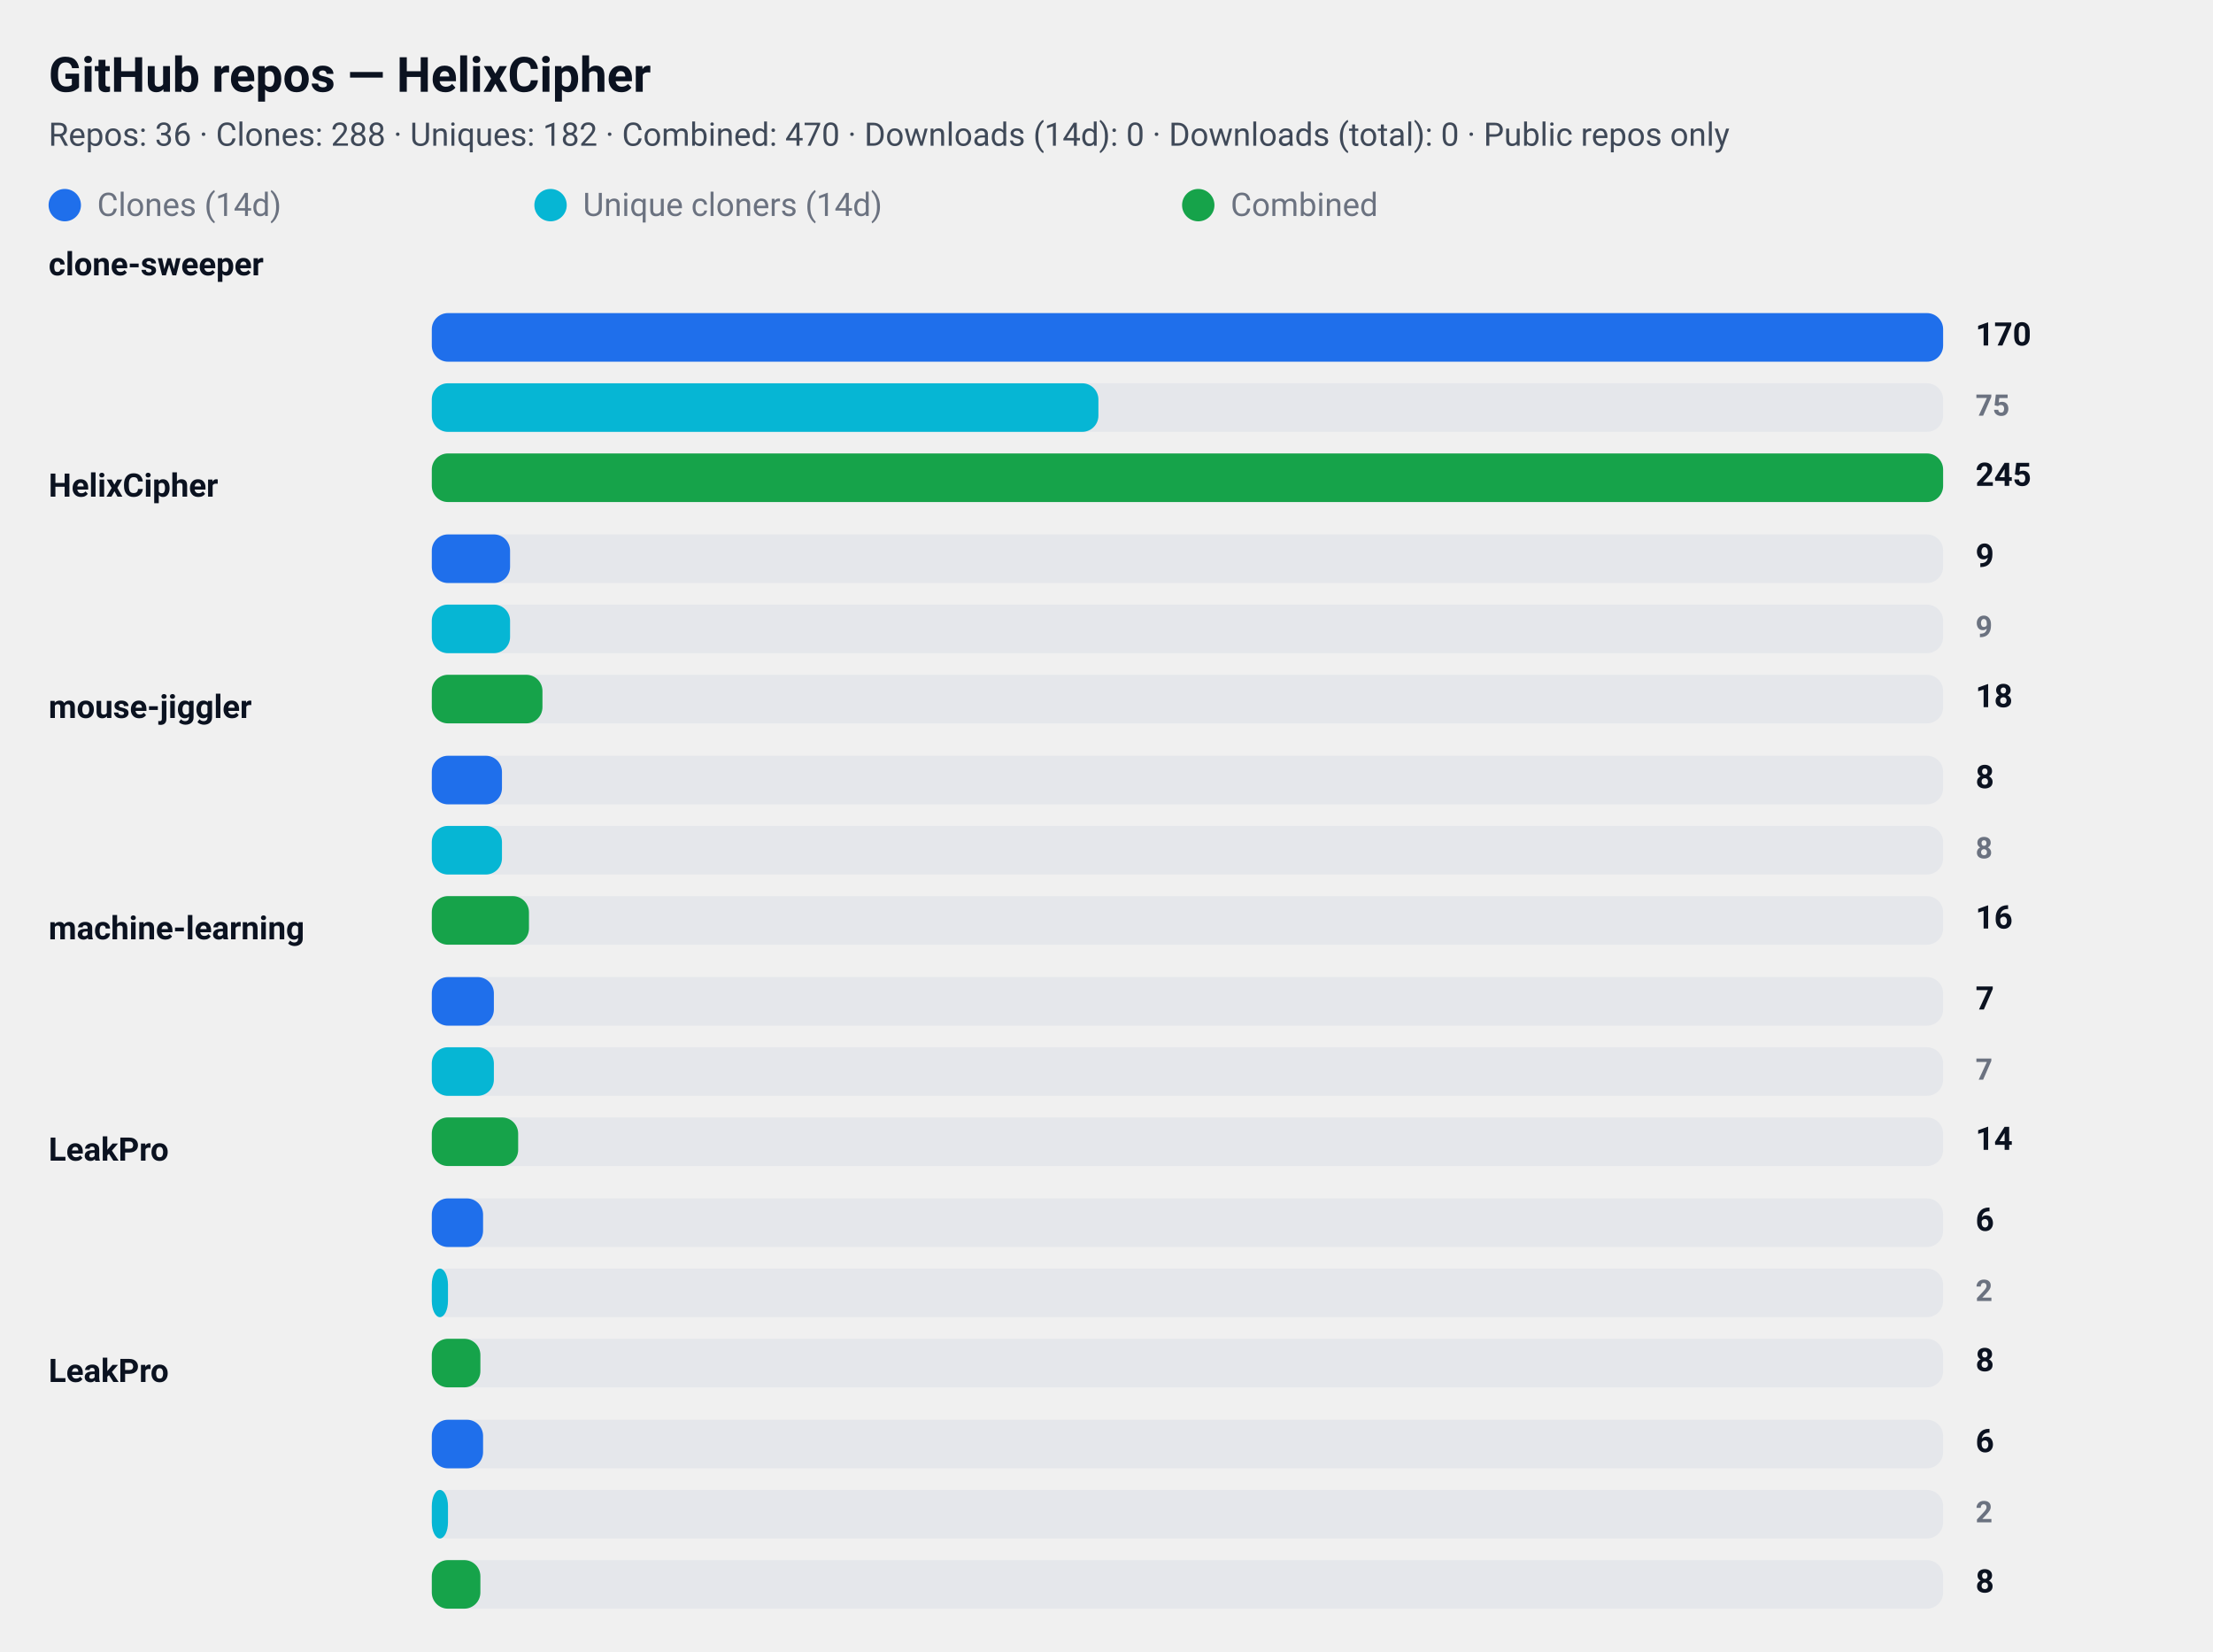
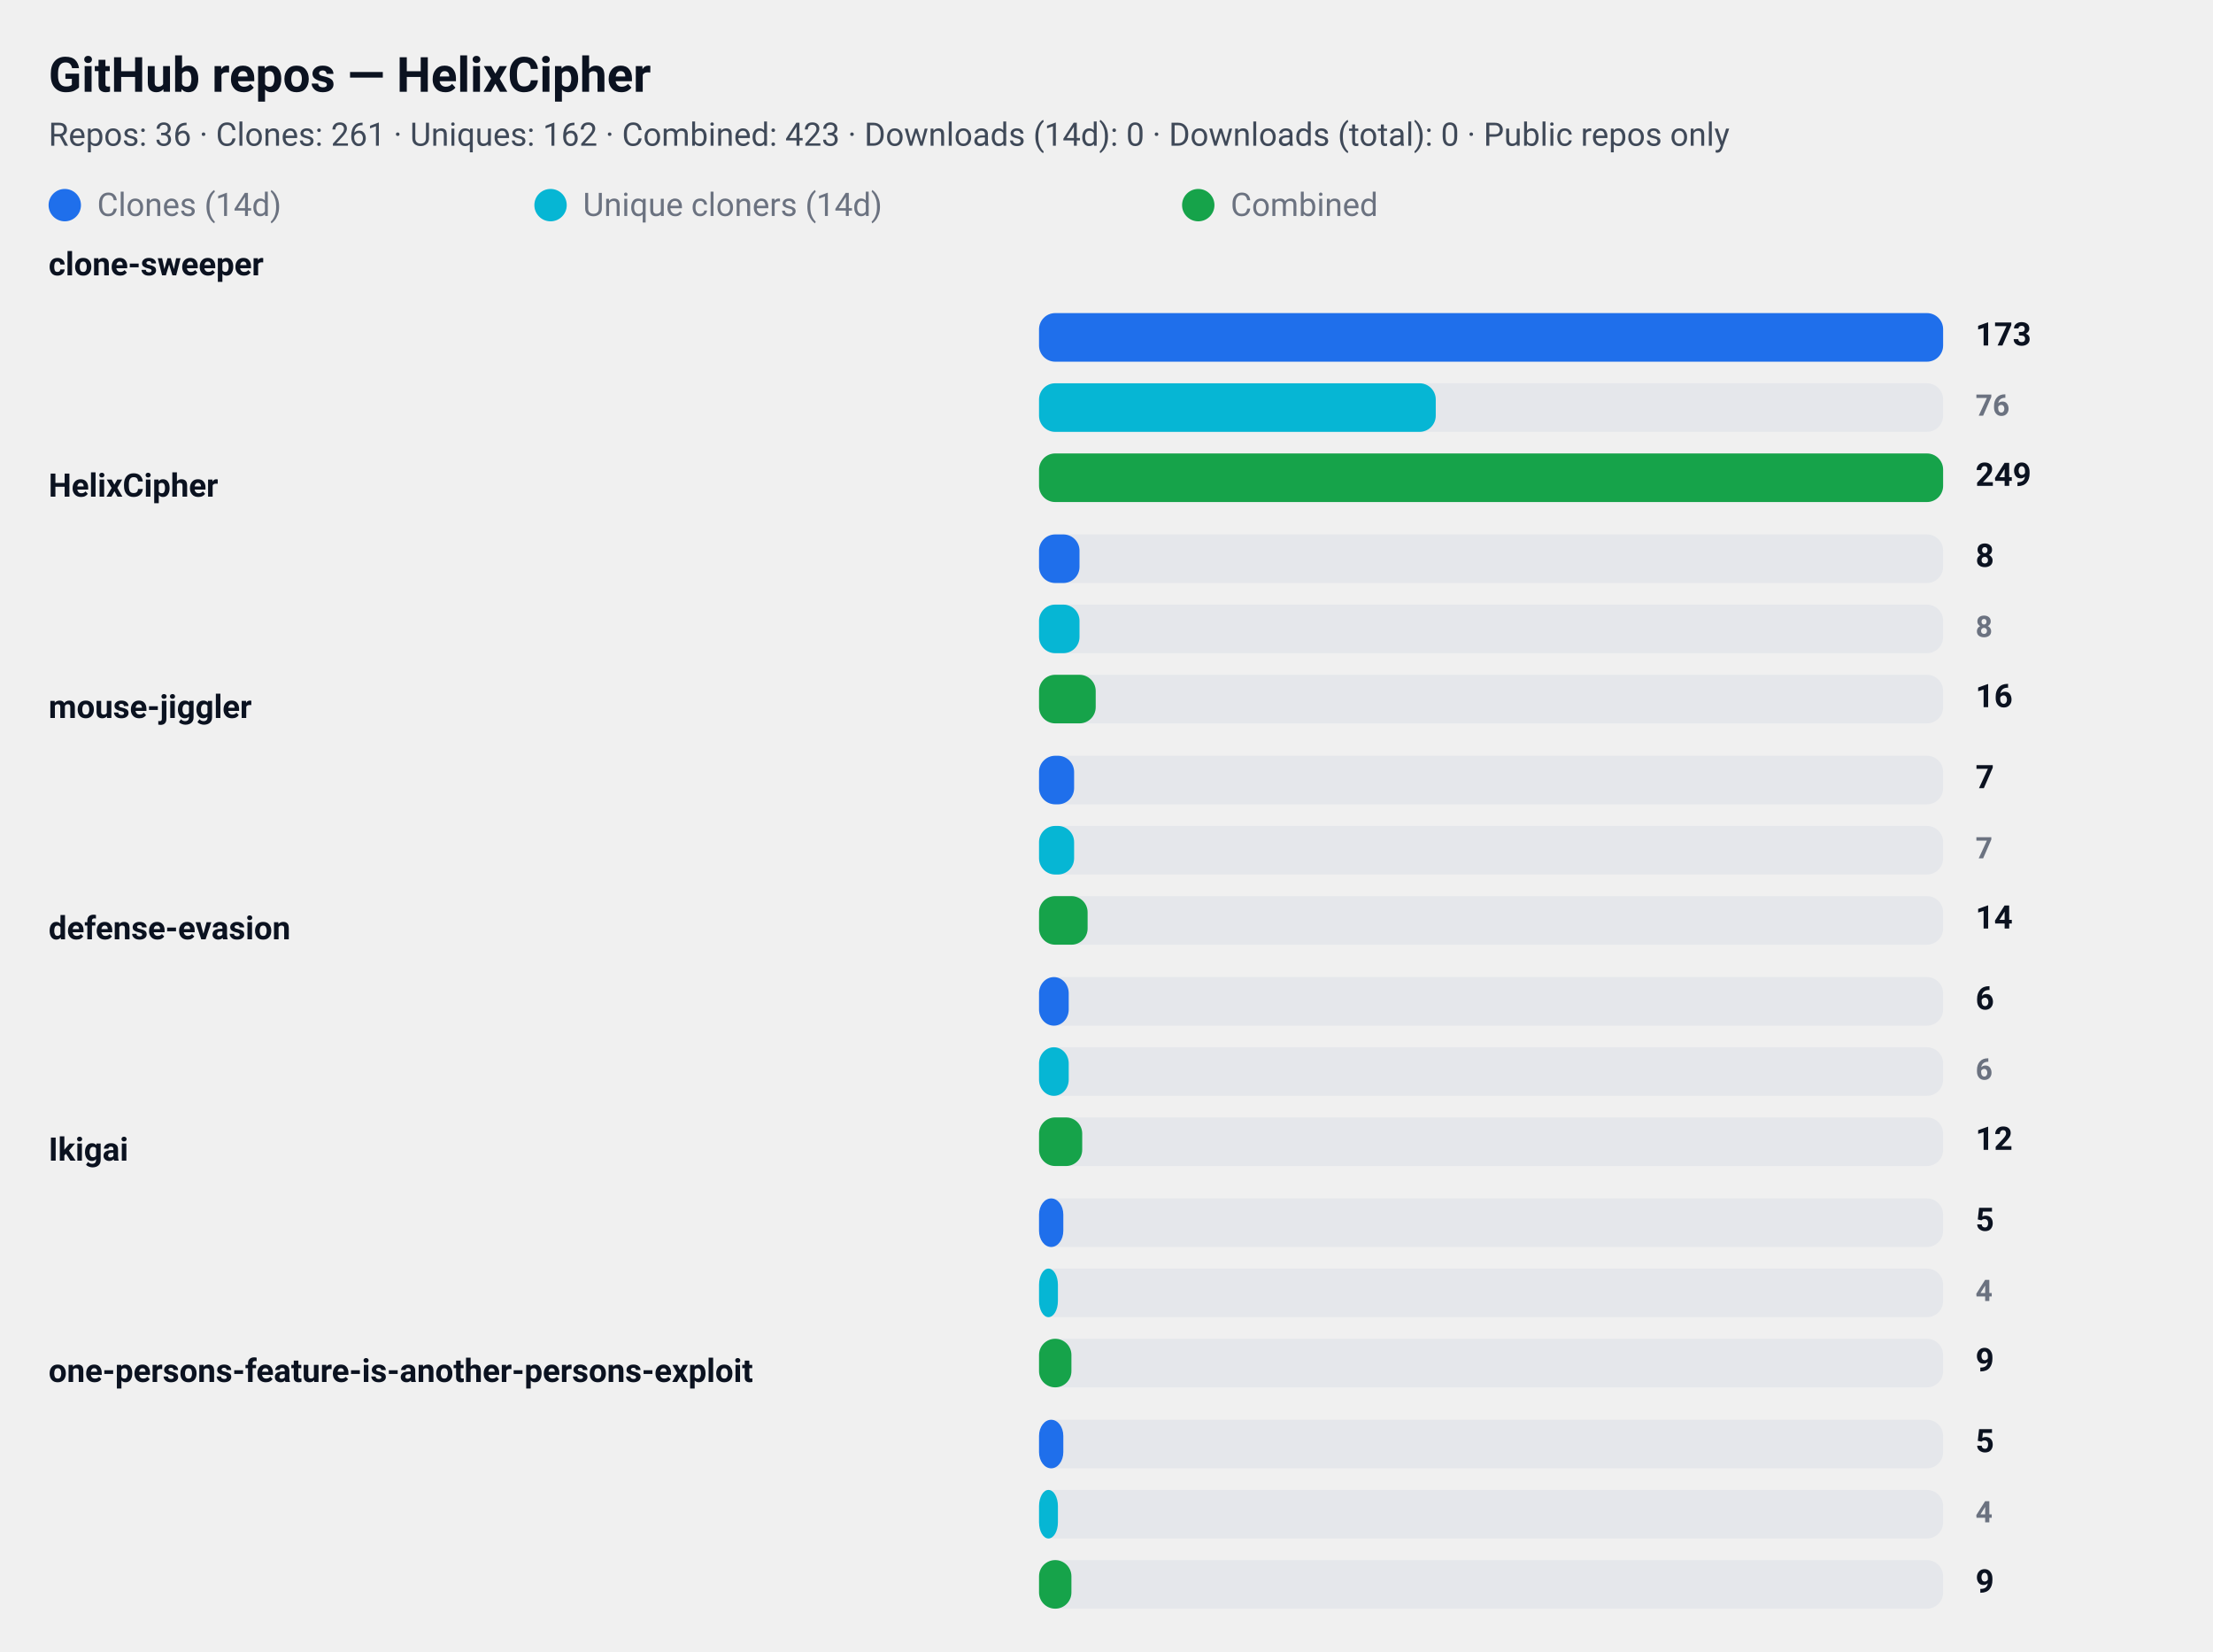
<svg xmlns="http://www.w3.org/2000/svg" width="820" height="612" viewBox="0 0 820 612" role="img" aria-label="GitHub repository clone statistics">
  <style>
  .card  { font-family: "Segoe UI", Roboto, "Helvetica Neue", Arial, sans-serif; }
  .title { font-weight: 700; font-size: 18px; fill: #0b1220; }
  .meta  { font-weight: 400; font-size: 12px; fill: #374151; opacity: 0.95; }
  .label { font-weight: 600; font-size: 12px; fill: #0b1220; }
  .count { font-weight: 700; font-size: 12px; fill: #0b1220; text-anchor: start; }
  .count-small { font-weight: 600; font-size: 11px; fill:#6b7280; text-anchor: start; }
  .muted { font-size:12px; fill:#6b7280; }

  .bar-clone { fill: #1f6feb; rx:6; }
  .bar-uniq  { fill: #06b6d4; rx:6; }
  .bar-comb  { fill: #16a34a; rx:6; }

  .bar-bg { fill: #e5e7eb; rx:6; }
  @media (prefers-color-scheme: dark) {
    .title, .meta, .label, .count, .count-small, .muted { fill: #ffffff; }
    .meta, .count-small { opacity: 0.9; }
  }
</style>
  <rect x="0" y="0" width="820" height="612" rx="12" fill="transparent" />
  <text x="18" y="34" class="title card">GitHub repos — HelixCipher</text>
-   <text x="18" y="54" class="meta card">Repos: 36 · Clones: 288 · Uniques: 182 · Combined: 470 · Downloads (14d): 0 · Downloads (total): 0 · Public repos only</text>
+   <text x="18" y="54" class="meta card">Repos: 36 · Clones: 261 · Uniques: 162 · Combined: 423 · Downloads (14d): 0 · Downloads (total): 0 · Public repos only</text>
  <g id="legend">
    <rect x="18" y="70" width="12" height="12" class="bar-clone" />
    <text x="36" y="80" class="muted card">Clones (14d)</text>
    <rect x="198" y="70" width="12" height="12" class="bar-uniq" />
    <text x="216" y="80" class="muted card">Unique cloners (14d)</text>
    <rect x="438" y="70" width="12" height="12" class="bar-comb" />
    <text x="456" y="80" class="muted card">Combined</text>
  </g>
  <text x="18" y="102" class="label card">clone-sweeper</text>
-   <rect x="160" y="116" width="560" height="18" class="bar-bg" />
-   <rect x="160" y="116" width="560" height="18" class="bar-clone" />
-   <text x="732" y="128" class="count card">170</text>
-   <rect x="160" y="142" width="560" height="18" class="bar-bg" />
-   <rect x="160" y="142" width="247" height="18" class="bar-uniq" />
-   <text x="732" y="154" class="count-small card">75</text>
-   <rect x="160" y="168" width="560" height="18" class="bar-bg" />
-   <rect x="160" y="168" width="560" height="18" class="bar-comb" />
-   <text x="732" y="180" class="count card">245</text>
+   <rect x="385" y="116" width="335" height="18" class="bar-bg" />
+   <rect x="385" y="116" width="335" height="18" class="bar-clone" />
+   <text x="732" y="128" class="count card">173</text>
+   <rect x="385" y="142" width="335" height="18" class="bar-bg" />
+   <rect x="385" y="142" width="147" height="18" class="bar-uniq" />
+   <text x="732" y="154" class="count-small card">76</text>
+   <rect x="385" y="168" width="335" height="18" class="bar-bg" />
+   <rect x="385" y="168" width="335" height="18" class="bar-comb" />
+   <text x="732" y="180" class="count card">249</text>
  <text x="18" y="184" class="label card">HelixCipher</text>
-   <rect x="160" y="198" width="560" height="18" class="bar-bg" />
-   <rect x="160" y="198" width="29" height="18" class="bar-clone" />
-   <text x="732" y="210" class="count card">9</text>
-   <rect x="160" y="224" width="560" height="18" class="bar-bg" />
-   <rect x="160" y="224" width="29" height="18" class="bar-uniq" />
-   <text x="732" y="236" class="count-small card">9</text>
-   <rect x="160" y="250" width="560" height="18" class="bar-bg" />
-   <rect x="160" y="250" width="41" height="18" class="bar-comb" />
-   <text x="732" y="262" class="count card">18</text>
+   <rect x="385" y="198" width="335" height="18" class="bar-bg" />
+   <rect x="385" y="198" width="15" height="18" class="bar-clone" />
+   <text x="732" y="210" class="count card">8</text>
+   <rect x="385" y="224" width="335" height="18" class="bar-bg" />
+   <rect x="385" y="224" width="15" height="18" class="bar-uniq" />
+   <text x="732" y="236" class="count-small card">8</text>
+   <rect x="385" y="250" width="335" height="18" class="bar-bg" />
+   <rect x="385" y="250" width="21" height="18" class="bar-comb" />
+   <text x="732" y="262" class="count card">16</text>
  <text x="18" y="266" class="label card">mouse-jiggler</text>
-   <rect x="160" y="280" width="560" height="18" class="bar-bg" />
-   <rect x="160" y="280" width="26" height="18" class="bar-clone" />
-   <text x="732" y="292" class="count card">8</text>
-   <rect x="160" y="306" width="560" height="18" class="bar-bg" />
-   <rect x="160" y="306" width="26" height="18" class="bar-uniq" />
-   <text x="732" y="318" class="count-small card">8</text>
-   <rect x="160" y="332" width="560" height="18" class="bar-bg" />
-   <rect x="160" y="332" width="36" height="18" class="bar-comb" />
-   <text x="732" y="344" class="count card">16</text>
-   <text x="18" y="348" class="label card">machine-learning</text>
-   <rect x="160" y="362" width="560" height="18" class="bar-bg" />
-   <rect x="160" y="362" width="23" height="18" class="bar-clone" />
-   <text x="732" y="374" class="count card">7</text>
-   <rect x="160" y="388" width="560" height="18" class="bar-bg" />
-   <rect x="160" y="388" width="23" height="18" class="bar-uniq" />
-   <text x="732" y="400" class="count-small card">7</text>
-   <rect x="160" y="414" width="560" height="18" class="bar-bg" />
-   <rect x="160" y="414" width="32" height="18" class="bar-comb" />
-   <text x="732" y="426" class="count card">14</text>
-   <text x="18" y="430" class="label card">LeakPro</text>
-   <rect x="160" y="444" width="560" height="18" class="bar-bg" />
-   <rect x="160" y="444" width="19" height="18" class="bar-clone" />
-   <text x="732" y="456" class="count card">6</text>
-   <rect x="160" y="470" width="560" height="18" class="bar-bg" />
-   <rect x="160" y="470" width="6" height="18" class="bar-uniq" />
-   <text x="732" y="482" class="count-small card">2</text>
-   <rect x="160" y="496" width="560" height="18" class="bar-bg" />
-   <rect x="160" y="496" width="18" height="18" class="bar-comb" />
-   <text x="732" y="508" class="count card">8</text>
-   <text x="18" y="512" class="label card">LeakPro</text>
-   <rect x="160" y="526" width="560" height="18" class="bar-bg" />
-   <rect x="160" y="526" width="19" height="18" class="bar-clone" />
-   <text x="732" y="538" class="count card">6</text>
-   <rect x="160" y="552" width="560" height="18" class="bar-bg" />
-   <rect x="160" y="552" width="6" height="18" class="bar-uniq" />
-   <text x="732" y="564" class="count-small card">2</text>
-   <rect x="160" y="578" width="560" height="18" class="bar-bg" />
-   <rect x="160" y="578" width="18" height="18" class="bar-comb" />
-   <text x="732" y="590" class="count card">8</text>
+   <rect x="385" y="280" width="335" height="18" class="bar-bg" />
+   <rect x="385" y="280" width="13" height="18" class="bar-clone" />
+   <text x="732" y="292" class="count card">7</text>
+   <rect x="385" y="306" width="335" height="18" class="bar-bg" />
+   <rect x="385" y="306" width="13" height="18" class="bar-uniq" />
+   <text x="732" y="318" class="count-small card">7</text>
+   <rect x="385" y="332" width="335" height="18" class="bar-bg" />
+   <rect x="385" y="332" width="18" height="18" class="bar-comb" />
+   <text x="732" y="344" class="count card">14</text>
+   <text x="18" y="348" class="label card">defense-evasion</text>
+   <rect x="385" y="362" width="335" height="18" class="bar-bg" />
+   <rect x="385" y="362" width="11" height="18" class="bar-clone" />
+   <text x="732" y="374" class="count card">6</text>
+   <rect x="385" y="388" width="335" height="18" class="bar-bg" />
+   <rect x="385" y="388" width="11" height="18" class="bar-uniq" />
+   <text x="732" y="400" class="count-small card">6</text>
+   <rect x="385" y="414" width="335" height="18" class="bar-bg" />
+   <rect x="385" y="414" width="16" height="18" class="bar-comb" />
+   <text x="732" y="426" class="count card">12</text>
+   <text x="18" y="430" class="label card">Ikigai</text>
+   <rect x="385" y="444" width="335" height="18" class="bar-bg" />
+   <rect x="385" y="444" width="9" height="18" class="bar-clone" />
+   <text x="732" y="456" class="count card">5</text>
+   <rect x="385" y="470" width="335" height="18" class="bar-bg" />
+   <rect x="385" y="470" width="7" height="18" class="bar-uniq" />
+   <text x="732" y="482" class="count-small card">4</text>
+   <rect x="385" y="496" width="335" height="18" class="bar-bg" />
+   <rect x="385" y="496" width="12" height="18" class="bar-comb" />
+   <text x="732" y="508" class="count card">9</text>
+   <text x="18" y="512" class="label card">one-persons-feature-is-another-persons-exploit</text>
+   <rect x="385" y="526" width="335" height="18" class="bar-bg" />
+   <rect x="385" y="526" width="9" height="18" class="bar-clone" />
+   <text x="732" y="538" class="count card">5</text>
+   <rect x="385" y="552" width="335" height="18" class="bar-bg" />
+   <rect x="385" y="552" width="7" height="18" class="bar-uniq" />
+   <text x="732" y="564" class="count-small card">4</text>
+   <rect x="385" y="578" width="335" height="18" class="bar-bg" />
+   <rect x="385" y="578" width="12" height="18" class="bar-comb" />
+   <text x="732" y="590" class="count card">9</text>
</svg>
